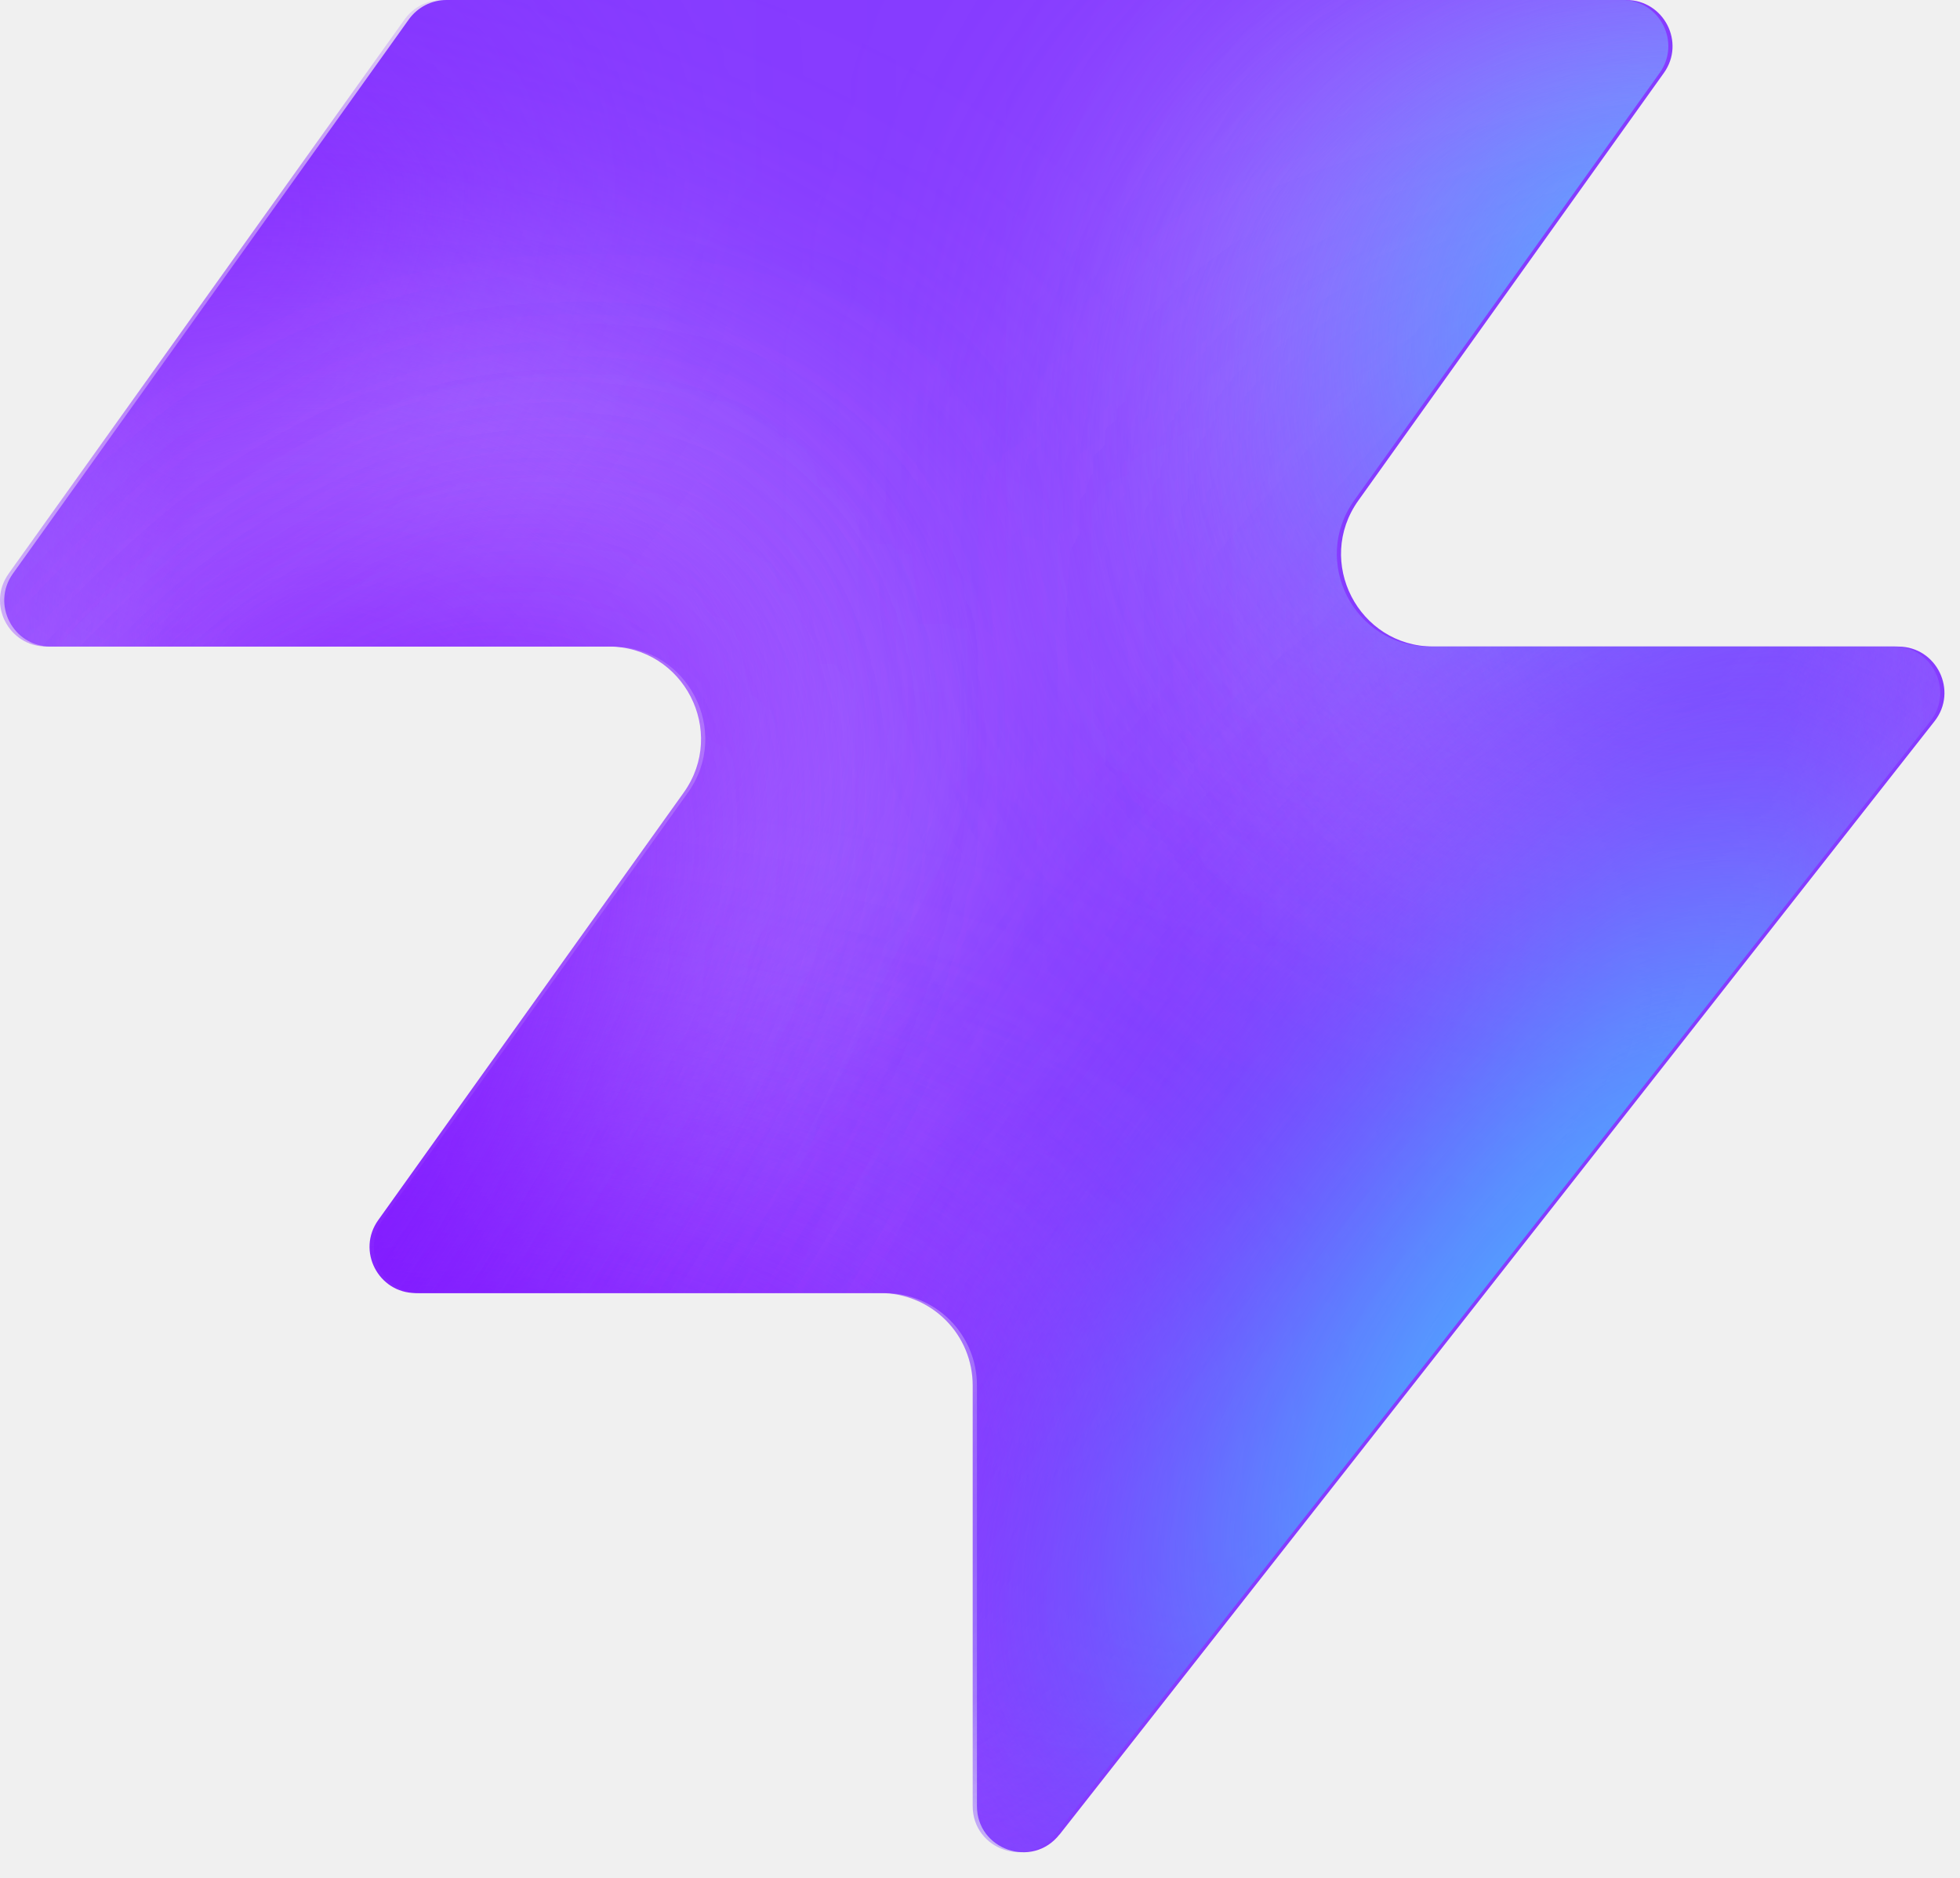
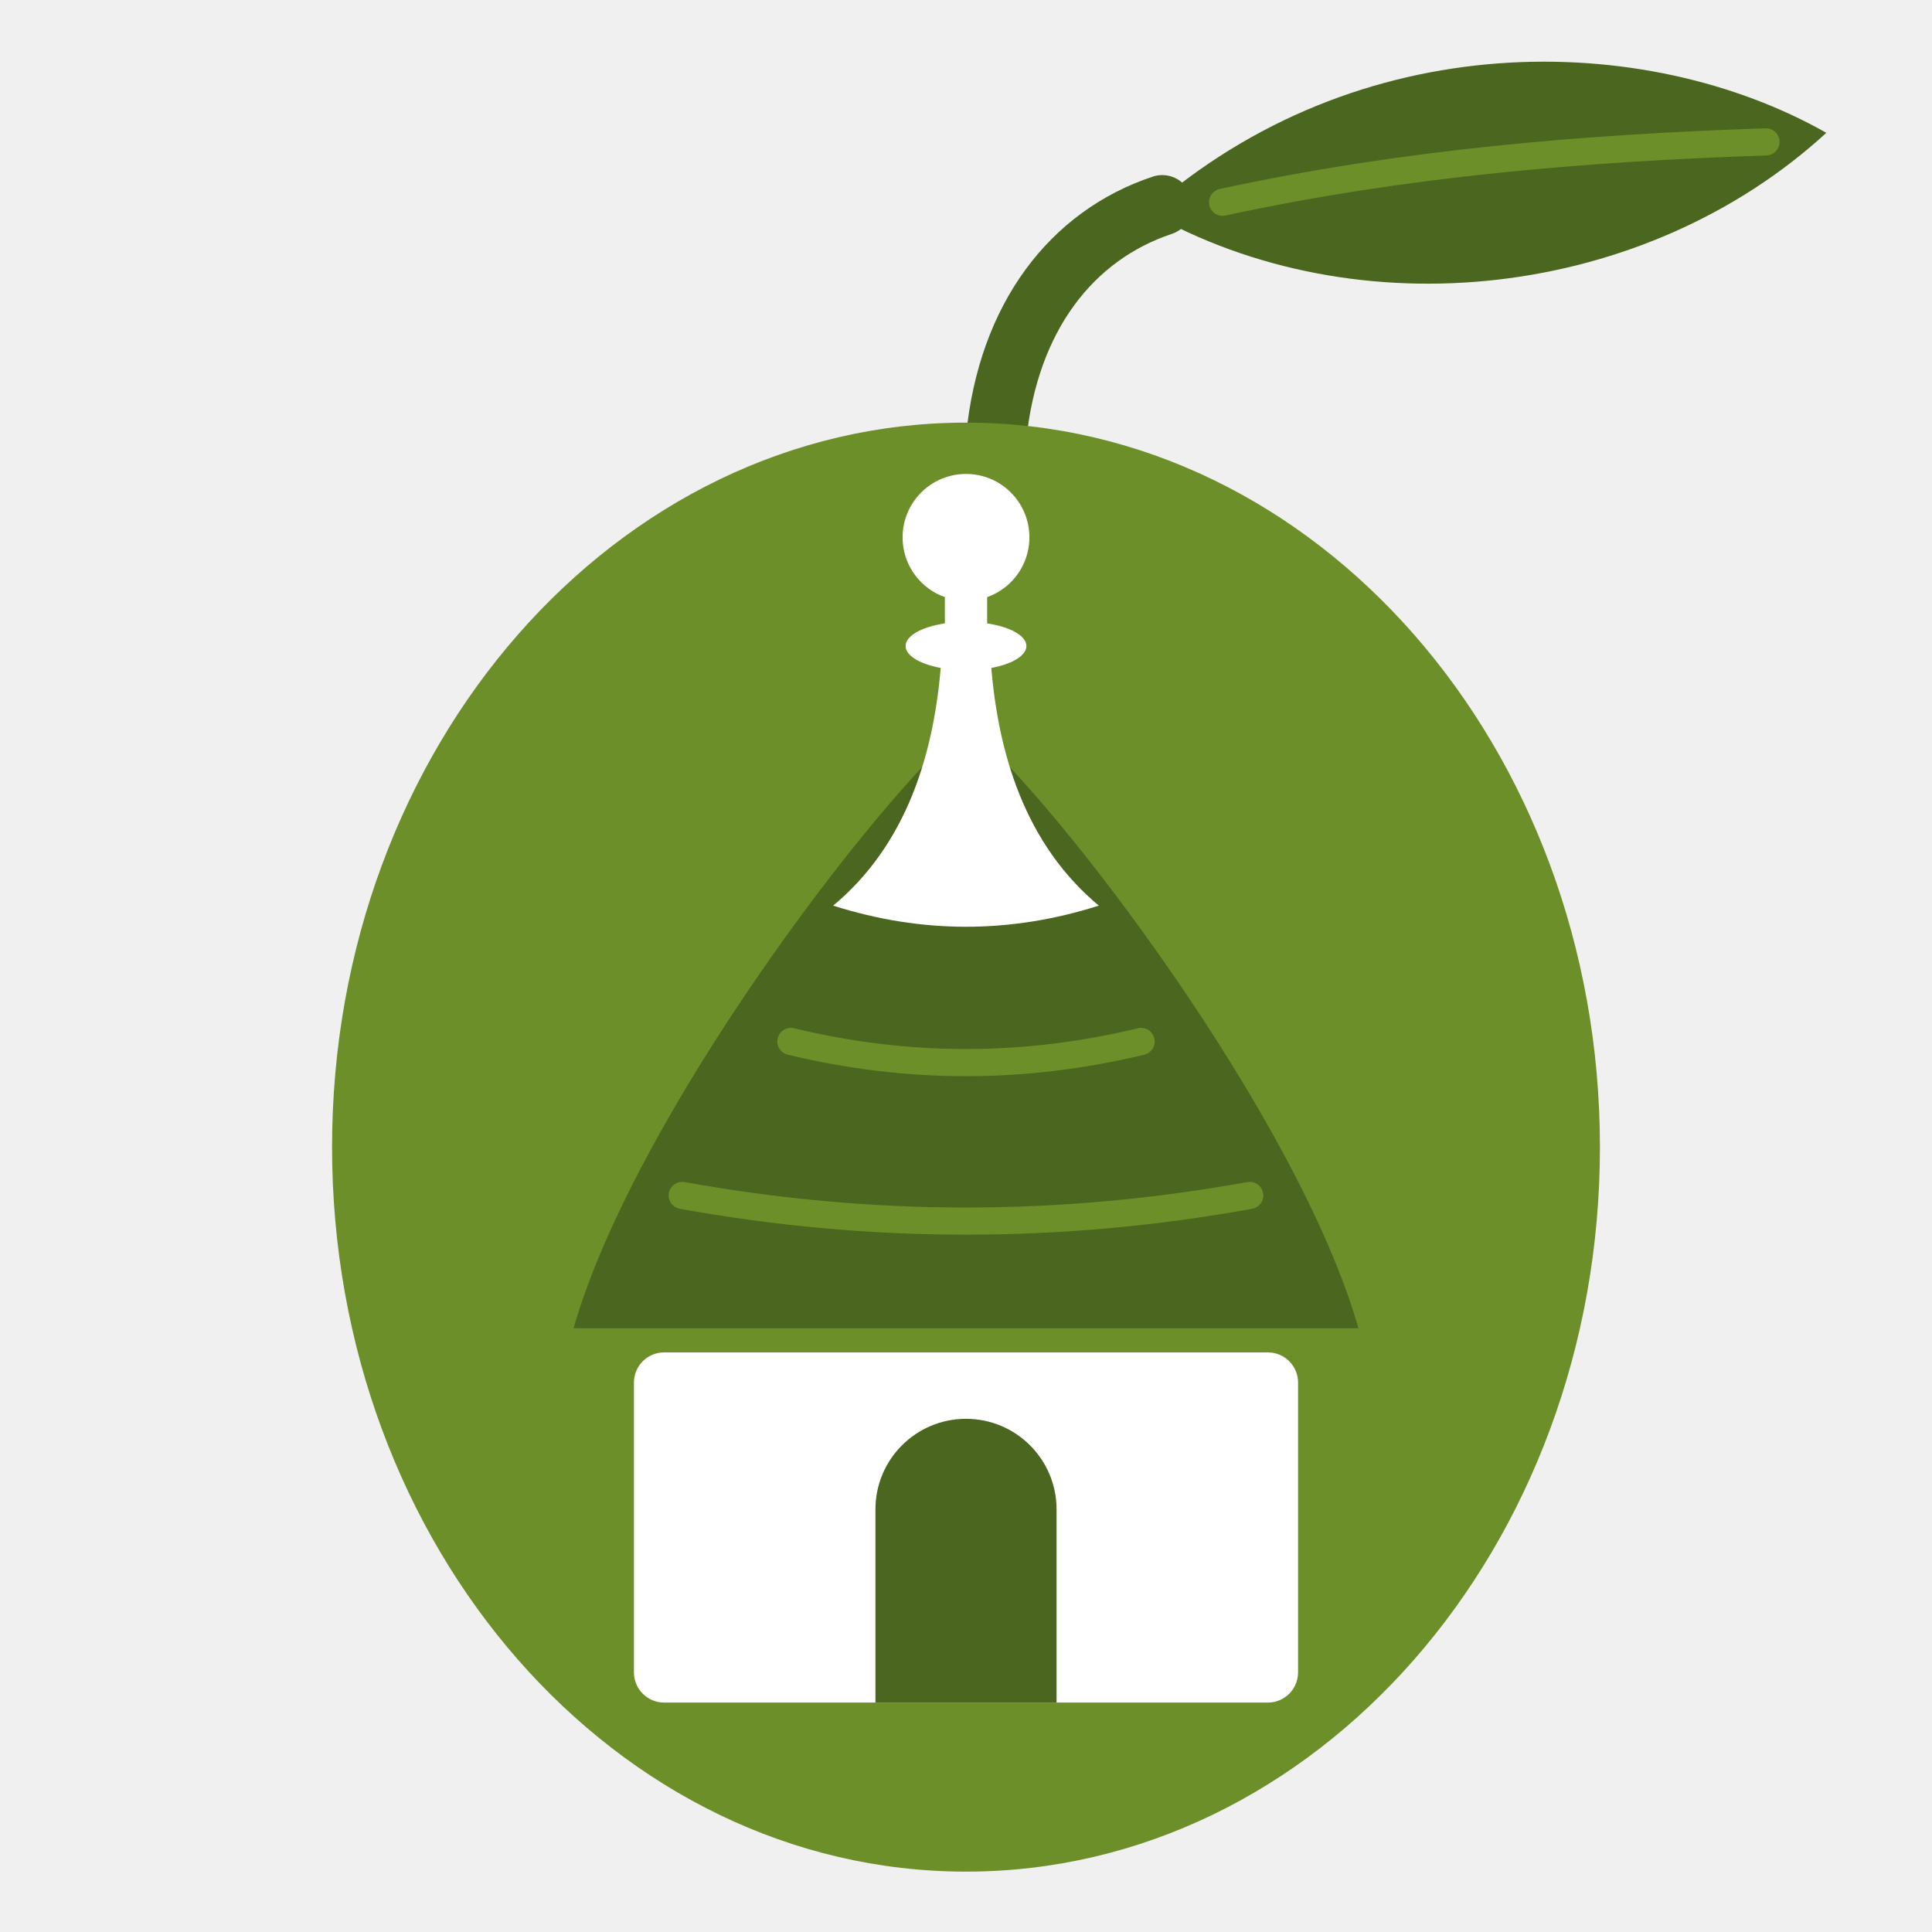
- <svg xmlns="http://www.w3.org/2000/svg" width="48" height="46" fill="none" viewBox="0 0 48 46">
-   <path fill="#863bff" d="M25.946 44.938c-.664.845-2.021.375-2.021-.698V33.937a2.26 2.26 0 0 0-2.262-2.262H10.287c-.92 0-1.456-1.04-.92-1.788l7.48-10.471c1.07-1.497 0-3.578-1.842-3.578H1.237c-.92 0-1.456-1.04-.92-1.788L10.013.474c.214-.297.556-.474.92-.474h28.894c.92 0 1.456 1.04.92 1.788l-7.48 10.471c-1.07 1.498 0 3.579 1.842 3.579h11.377c.943 0 1.473 1.088.89 1.83L25.947 44.94z" style="fill:#863bff;fill:color(display-p3 .525 .23 1);fill-opacity:1" />
-   <mask id="a" width="48" height="46" x="0" y="0" maskUnits="userSpaceOnUse" style="mask-type:alpha">
-     <path fill="#000" d="M25.842 44.938c-.664.844-2.021.375-2.021-.698V33.937a2.26 2.26 0 0 0-2.262-2.262H10.183c-.92 0-1.456-1.04-.92-1.788l7.48-10.471c1.07-1.498 0-3.579-1.842-3.579H1.133c-.92 0-1.456-1.04-.92-1.787L9.91.473c.214-.297.556-.474.92-.474h28.894c.92 0 1.456 1.04.92 1.788l-7.48 10.471c-1.07 1.498 0 3.578 1.842 3.578h11.377c.943 0 1.473 1.088.89 1.832L25.843 44.94z" style="fill:#000;fill-opacity:1" />
-   </mask>
-   <g mask="url(#a)">
-     <g filter="url(#b)">
-       <ellipse cx="5.508" cy="14.704" fill="#ede6ff" rx="5.508" ry="14.704" style="fill:#ede6ff;fill:color(display-p3 .927 .903 1);fill-opacity:1" transform="matrix(.00324 1 1 -.00324 -4.47 31.516)" />
-     </g>
-     <g filter="url(#c)">
-       <ellipse cx="10.399" cy="29.851" fill="#ede6ff" rx="10.399" ry="29.851" style="fill:#ede6ff;fill:color(display-p3 .927 .903 1);fill-opacity:1" transform="matrix(.00324 1 1 -.00324 -39.328 7.883)" />
-     </g>
-     <g filter="url(#d)">
-       <ellipse cx="5.508" cy="30.487" fill="#7e14ff" rx="5.508" ry="30.487" style="fill:#7e14ff;fill:color(display-p3 .492 .077 1);fill-opacity:1" transform="rotate(89.814 -25.913 -14.639)scale(1 -1)" />
-     </g>
-     <g filter="url(#e)">
-       <ellipse cx="5.508" cy="30.599" fill="#7e14ff" rx="5.508" ry="30.599" style="fill:#7e14ff;fill:color(display-p3 .492 .077 1);fill-opacity:1" transform="rotate(89.814 -32.644 -3.334)scale(1 -1)" />
-     </g>
-     <g filter="url(#f)">
-       <ellipse cx="5.508" cy="30.599" fill="#7e14ff" rx="5.508" ry="30.599" style="fill:#7e14ff;fill:color(display-p3 .492 .077 1);fill-opacity:1" transform="matrix(.00324 1 1 -.00324 -34.34 30.47)" />
-     </g>
-     <g filter="url(#g)">
-       <ellipse cx="14.072" cy="22.078" fill="#ede6ff" rx="14.072" ry="22.078" style="fill:#ede6ff;fill:color(display-p3 .927 .903 1);fill-opacity:1" transform="rotate(93.35 24.506 48.493)scale(-1 1)" />
-     </g>
-     <g filter="url(#h)">
-       <ellipse cx="3.47" cy="21.501" fill="#7e14ff" rx="3.47" ry="21.501" style="fill:#7e14ff;fill:color(display-p3 .492 .077 1);fill-opacity:1" transform="rotate(89.009 28.708 47.59)scale(-1 1)" />
-     </g>
-     <g filter="url(#i)">
-       <ellipse cx="3.47" cy="21.501" fill="#7e14ff" rx="3.47" ry="21.501" style="fill:#7e14ff;fill:color(display-p3 .492 .077 1);fill-opacity:1" transform="rotate(89.009 28.708 47.59)scale(-1 1)" />
-     </g>
-     <g filter="url(#j)">
-       <ellipse cx=".387" cy="8.972" fill="#7e14ff" rx="4.407" ry="29.108" style="fill:#7e14ff;fill:color(display-p3 .492 .077 1);fill-opacity:1" transform="rotate(39.51 .387 8.972)" />
-     </g>
-     <g filter="url(#k)">
-       <ellipse cx="47.523" cy="-6.092" fill="#7e14ff" rx="4.407" ry="29.108" style="fill:#7e14ff;fill:color(display-p3 .492 .077 1);fill-opacity:1" transform="rotate(37.892 47.523 -6.092)" />
-     </g>
-     <g filter="url(#l)">
-       <ellipse cx="41.412" cy="6.333" fill="#47bfff" rx="5.971" ry="9.665" style="fill:#47bfff;fill:color(display-p3 .28 .748 1);fill-opacity:1" transform="rotate(37.892 41.412 6.333)" />
-     </g>
-     <g filter="url(#m)">
-       <ellipse cx="-1.879" cy="38.332" fill="#7e14ff" rx="4.407" ry="29.108" style="fill:#7e14ff;fill:color(display-p3 .492 .077 1);fill-opacity:1" transform="rotate(37.892 -1.88 38.332)" />
-     </g>
-     <g filter="url(#n)">
-       <ellipse cx="-1.879" cy="38.332" fill="#7e14ff" rx="4.407" ry="29.108" style="fill:#7e14ff;fill:color(display-p3 .492 .077 1);fill-opacity:1" transform="rotate(37.892 -1.88 38.332)" />
-     </g>
-     <g filter="url(#o)">
-       <ellipse cx="35.651" cy="29.907" fill="#7e14ff" rx="4.407" ry="29.108" style="fill:#7e14ff;fill:color(display-p3 .492 .077 1);fill-opacity:1" transform="rotate(37.892 35.651 29.907)" />
-     </g>
-     <g filter="url(#p)">
-       <ellipse cx="38.418" cy="32.4" fill="#47bfff" rx="5.971" ry="15.297" style="fill:#47bfff;fill:color(display-p3 .28 .748 1);fill-opacity:1" transform="rotate(37.892 38.418 32.4)" />
-     </g>
-   </g>
-   <defs>
-     <filter id="b" width="60.045" height="41.654" x="-19.77" y="16.149" color-interpolation-filters="sRGB" filterUnits="userSpaceOnUse">
-       <feFlood flood-opacity="0" result="BackgroundImageFix" />
-       <feBlend in="SourceGraphic" in2="BackgroundImageFix" result="shape" />
-       <feGaussianBlur result="effect1_foregroundBlur_2002_17158" stdDeviation="7.659" />
-     </filter>
-     <filter id="c" width="90.34" height="51.437" x="-54.613" y="-7.533" color-interpolation-filters="sRGB" filterUnits="userSpaceOnUse">
-       <feFlood flood-opacity="0" result="BackgroundImageFix" />
-       <feBlend in="SourceGraphic" in2="BackgroundImageFix" result="shape" />
-       <feGaussianBlur result="effect1_foregroundBlur_2002_17158" stdDeviation="7.659" />
-     </filter>
-     <filter id="d" width="79.355" height="29.4" x="-49.64" y="2.03" color-interpolation-filters="sRGB" filterUnits="userSpaceOnUse">
-       <feFlood flood-opacity="0" result="BackgroundImageFix" />
-       <feBlend in="SourceGraphic" in2="BackgroundImageFix" result="shape" />
-       <feGaussianBlur result="effect1_foregroundBlur_2002_17158" stdDeviation="4.596" />
-     </filter>
-     <filter id="e" width="79.579" height="29.4" x="-45.045" y="20.029" color-interpolation-filters="sRGB" filterUnits="userSpaceOnUse">
-       <feFlood flood-opacity="0" result="BackgroundImageFix" />
-       <feBlend in="SourceGraphic" in2="BackgroundImageFix" result="shape" />
-       <feGaussianBlur result="effect1_foregroundBlur_2002_17158" stdDeviation="4.596" />
-     </filter>
-     <filter id="f" width="79.579" height="29.4" x="-43.513" y="21.178" color-interpolation-filters="sRGB" filterUnits="userSpaceOnUse">
-       <feFlood flood-opacity="0" result="BackgroundImageFix" />
-       <feBlend in="SourceGraphic" in2="BackgroundImageFix" result="shape" />
-       <feGaussianBlur result="effect1_foregroundBlur_2002_17158" stdDeviation="4.596" />
-     </filter>
-     <filter id="g" width="74.749" height="58.852" x="15.756" y="-17.901" color-interpolation-filters="sRGB" filterUnits="userSpaceOnUse">
-       <feFlood flood-opacity="0" result="BackgroundImageFix" />
-       <feBlend in="SourceGraphic" in2="BackgroundImageFix" result="shape" />
-       <feGaussianBlur result="effect1_foregroundBlur_2002_17158" stdDeviation="7.659" />
-     </filter>
-     <filter id="h" width="61.377" height="25.362" x="23.548" y="2.284" color-interpolation-filters="sRGB" filterUnits="userSpaceOnUse">
-       <feFlood flood-opacity="0" result="BackgroundImageFix" />
-       <feBlend in="SourceGraphic" in2="BackgroundImageFix" result="shape" />
-       <feGaussianBlur result="effect1_foregroundBlur_2002_17158" stdDeviation="4.596" />
-     </filter>
-     <filter id="i" width="61.377" height="25.362" x="23.548" y="2.284" color-interpolation-filters="sRGB" filterUnits="userSpaceOnUse">
-       <feFlood flood-opacity="0" result="BackgroundImageFix" />
-       <feBlend in="SourceGraphic" in2="BackgroundImageFix" result="shape" />
-       <feGaussianBlur result="effect1_foregroundBlur_2002_17158" stdDeviation="4.596" />
-     </filter>
-     <filter id="j" width="56.045" height="63.649" x="-27.636" y="-22.853" color-interpolation-filters="sRGB" filterUnits="userSpaceOnUse">
-       <feFlood flood-opacity="0" result="BackgroundImageFix" />
-       <feBlend in="SourceGraphic" in2="BackgroundImageFix" result="shape" />
-       <feGaussianBlur result="effect1_foregroundBlur_2002_17158" stdDeviation="4.596" />
-     </filter>
-     <filter id="k" width="54.814" height="64.646" x="20.116" y="-38.415" color-interpolation-filters="sRGB" filterUnits="userSpaceOnUse">
-       <feFlood flood-opacity="0" result="BackgroundImageFix" />
-       <feBlend in="SourceGraphic" in2="BackgroundImageFix" result="shape" />
-       <feGaussianBlur result="effect1_foregroundBlur_2002_17158" stdDeviation="4.596" />
-     </filter>
-     <filter id="l" width="33.541" height="35.313" x="24.641" y="-11.323" color-interpolation-filters="sRGB" filterUnits="userSpaceOnUse">
-       <feFlood flood-opacity="0" result="BackgroundImageFix" />
-       <feBlend in="SourceGraphic" in2="BackgroundImageFix" result="shape" />
-       <feGaussianBlur result="effect1_foregroundBlur_2002_17158" stdDeviation="4.596" />
-     </filter>
-     <filter id="m" width="54.814" height="64.646" x="-29.286" y="6.009" color-interpolation-filters="sRGB" filterUnits="userSpaceOnUse">
-       <feFlood flood-opacity="0" result="BackgroundImageFix" />
-       <feBlend in="SourceGraphic" in2="BackgroundImageFix" result="shape" />
-       <feGaussianBlur result="effect1_foregroundBlur_2002_17158" stdDeviation="4.596" />
-     </filter>
-     <filter id="n" width="54.814" height="64.646" x="-29.286" y="6.009" color-interpolation-filters="sRGB" filterUnits="userSpaceOnUse">
-       <feFlood flood-opacity="0" result="BackgroundImageFix" />
-       <feBlend in="SourceGraphic" in2="BackgroundImageFix" result="shape" />
-       <feGaussianBlur result="effect1_foregroundBlur_2002_17158" stdDeviation="4.596" />
-     </filter>
-     <filter id="o" width="54.814" height="64.646" x="8.244" y="-2.416" color-interpolation-filters="sRGB" filterUnits="userSpaceOnUse">
-       <feFlood flood-opacity="0" result="BackgroundImageFix" />
-       <feBlend in="SourceGraphic" in2="BackgroundImageFix" result="shape" />
-       <feGaussianBlur result="effect1_foregroundBlur_2002_17158" stdDeviation="4.596" />
-     </filter>
-     <filter id="p" width="39.409" height="43.623" x="18.713" y="10.588" color-interpolation-filters="sRGB" filterUnits="userSpaceOnUse">
-       <feFlood flood-opacity="0" result="BackgroundImageFix" />
-       <feBlend in="SourceGraphic" in2="BackgroundImageFix" result="shape" />
-       <feGaussianBlur result="effect1_foregroundBlur_2002_17158" stdDeviation="4.596" />
-     </filter>
-   </defs>
+ <svg xmlns="http://www.w3.org/2000/svg" viewBox="0 0 64 64" width="64" height="64">
+   <path d="M33 14.5 C 33.4 10.5, 35.5 7.8, 38.5 6.8" fill="none" stroke="#4B661E" stroke-width="2" stroke-linecap="round" />
+   <path d="M38 7 C 45 0.8, 54.5 1, 60.5 4.4 C 54.5 9.9, 45 11, 38 7 Z" fill="#4B661E" />
+   <path d="M40.5 6.7 C 46.5 5.4, 52.5 4.9, 58.5 4.7" fill="none" stroke="#6D8F29" stroke-width="0.9" stroke-linecap="round" />
+   <ellipse cx="32" cy="38" rx="21" ry="24" fill="#6D8F29" />
+   <path d="M32 24 C 35 26.5, 43 37, 45 44 L19 44 C 21 37, 29 26.5, 32 24 Z" fill="#4B661E" />
+   <path d="M26.2 34.5 Q32 35.9 37.8 34.5 M22.6 39.6 Q32 41.3 41.4 39.6" fill="none" stroke="#6D8F29" stroke-width="0.9" stroke-linecap="round" />
+   <path d="M27.6 30 Q32 31.4 36.4 30 C 34 28, 33 25, 32.8 21.6 L31.2 21.6 C 31 25, 30 28, 27.6 30 Z" fill="#FFFFFF" />
+   <ellipse cx="32" cy="21.4" rx="2" ry="0.8" fill="#FFFFFF" />
+   <rect x="31.3" y="19.6" width="1.4" height="1.8" fill="#FFFFFF" />
+   <circle cx="32" cy="17.8" r="2.1" fill="#FFFFFF" />
+   <rect x="21" y="44.8" width="22" height="11.6" rx="1" fill="#FFFFFF" />
+   <path d="M29 56.4 V50 A3 3 0 0 1 35 50 V56.4 Z" fill="#4B661E" />
</svg>
